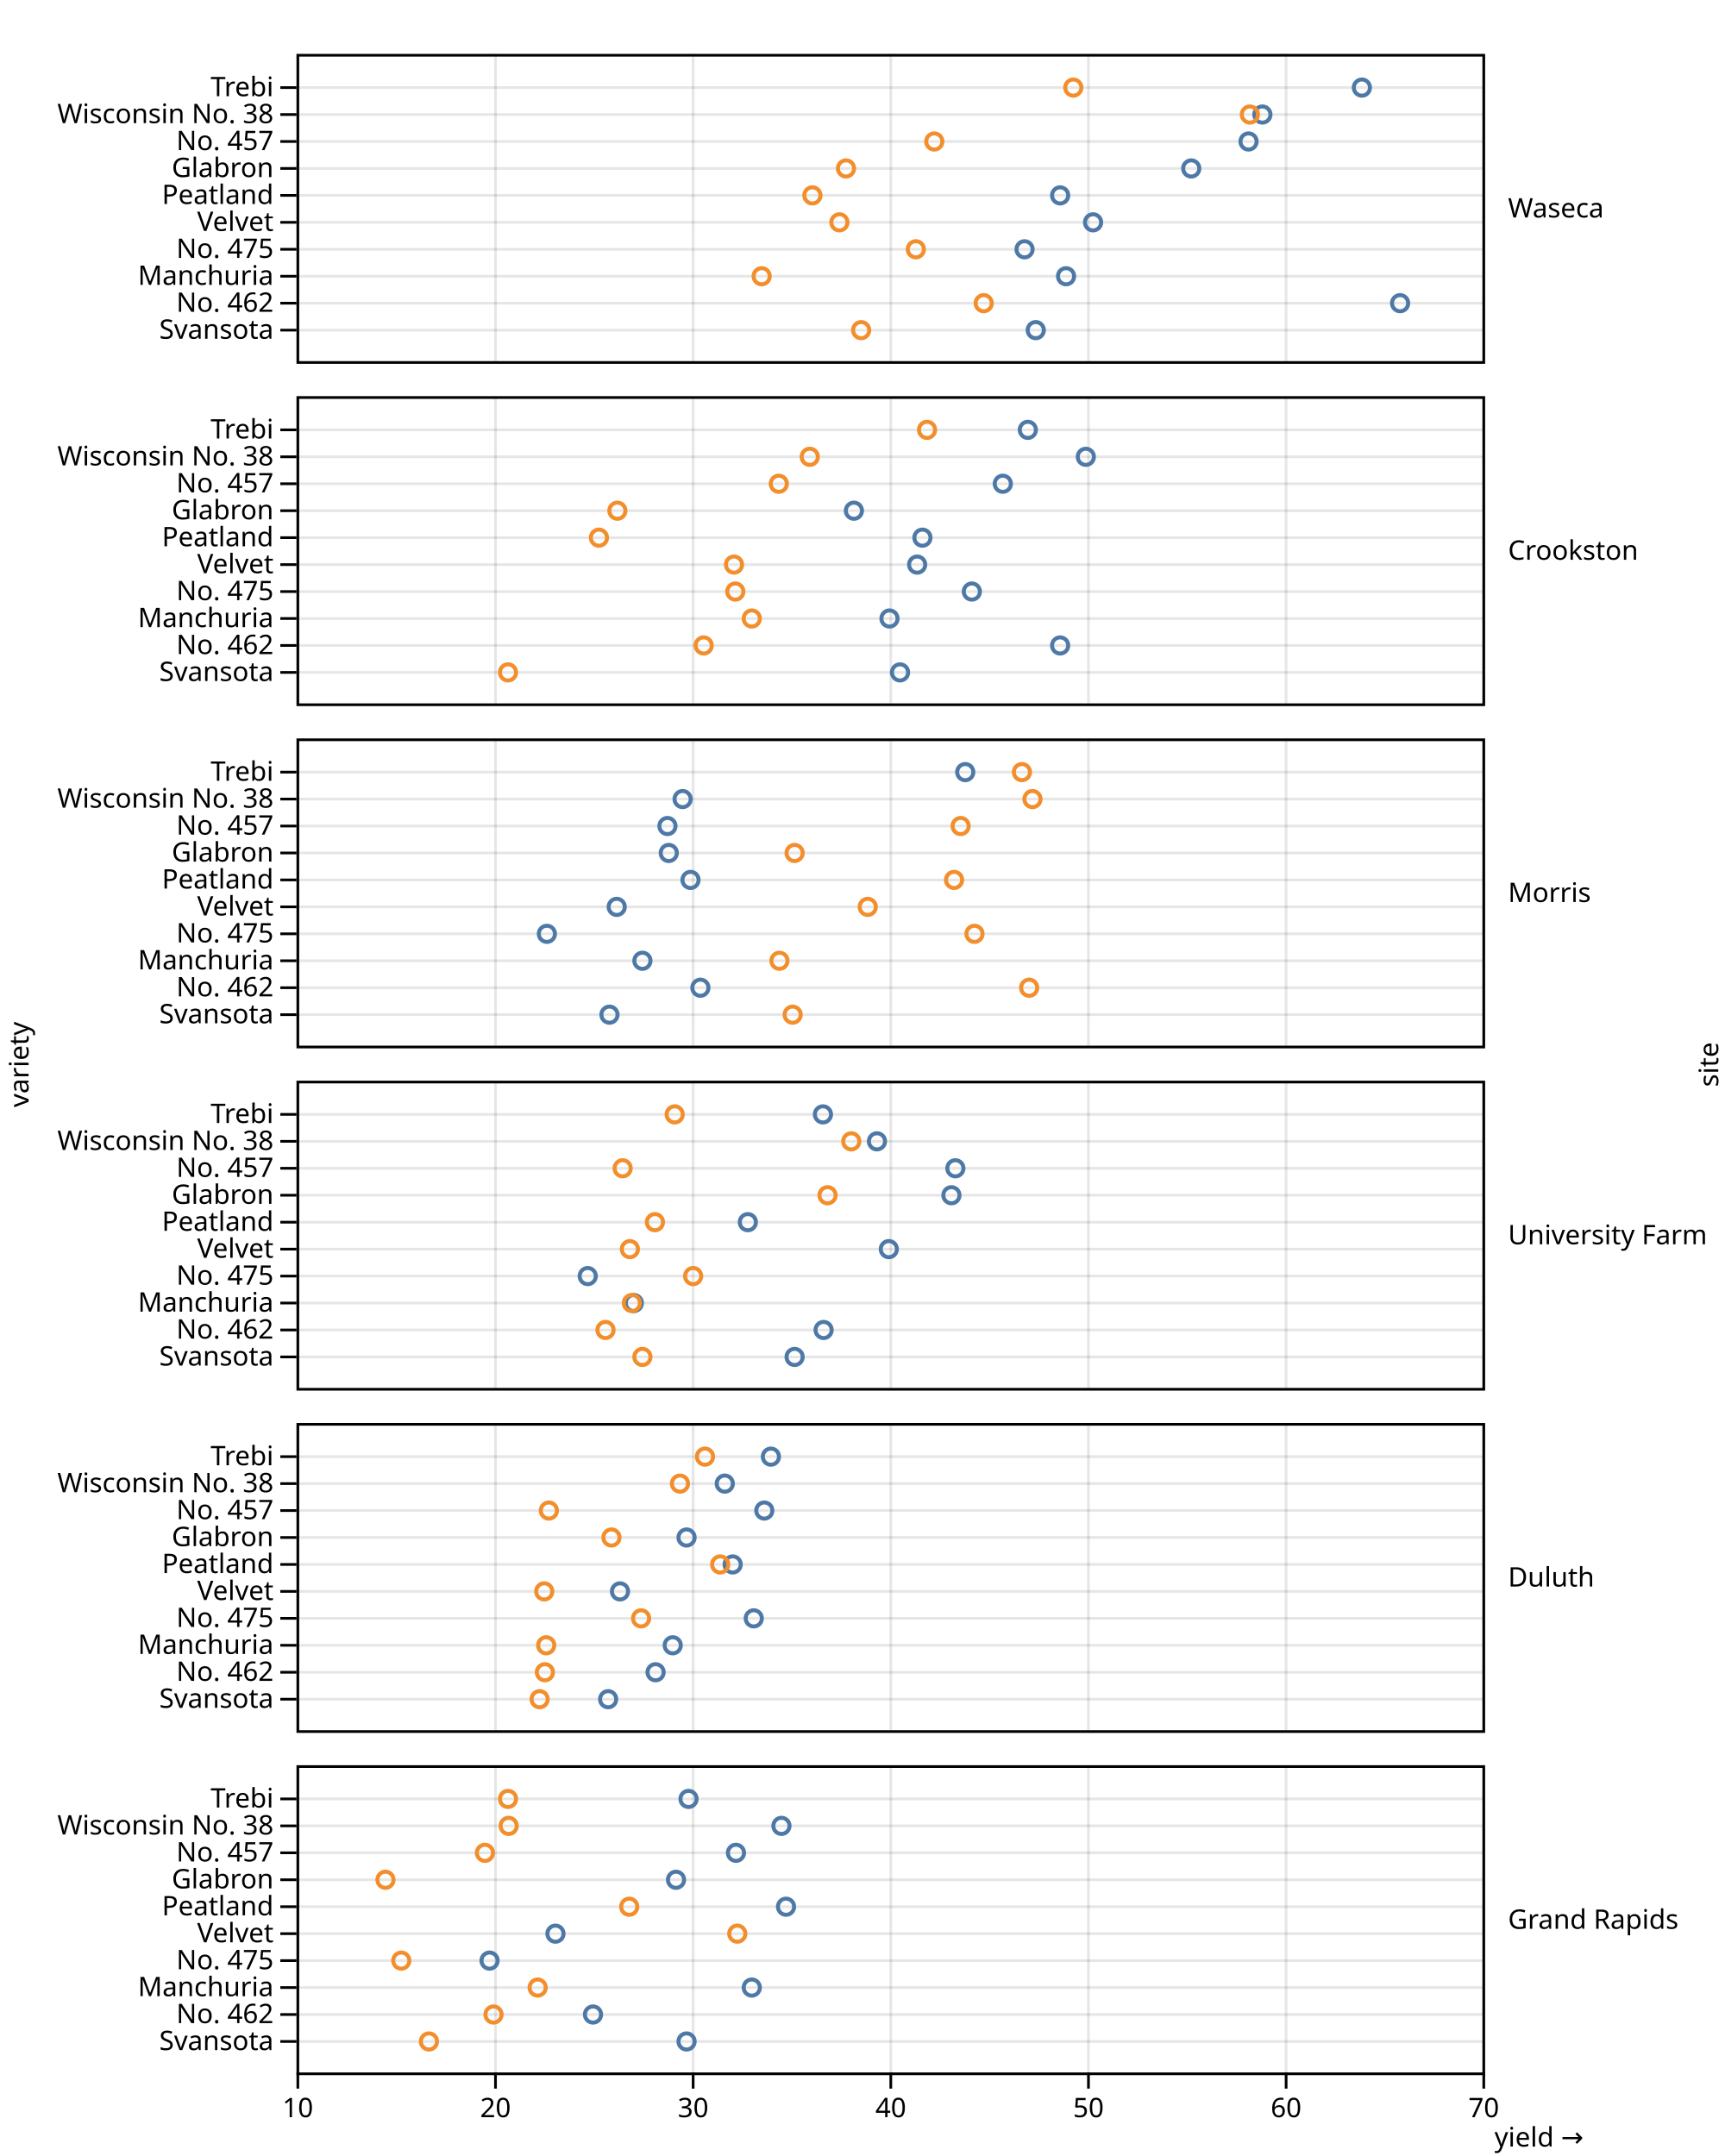
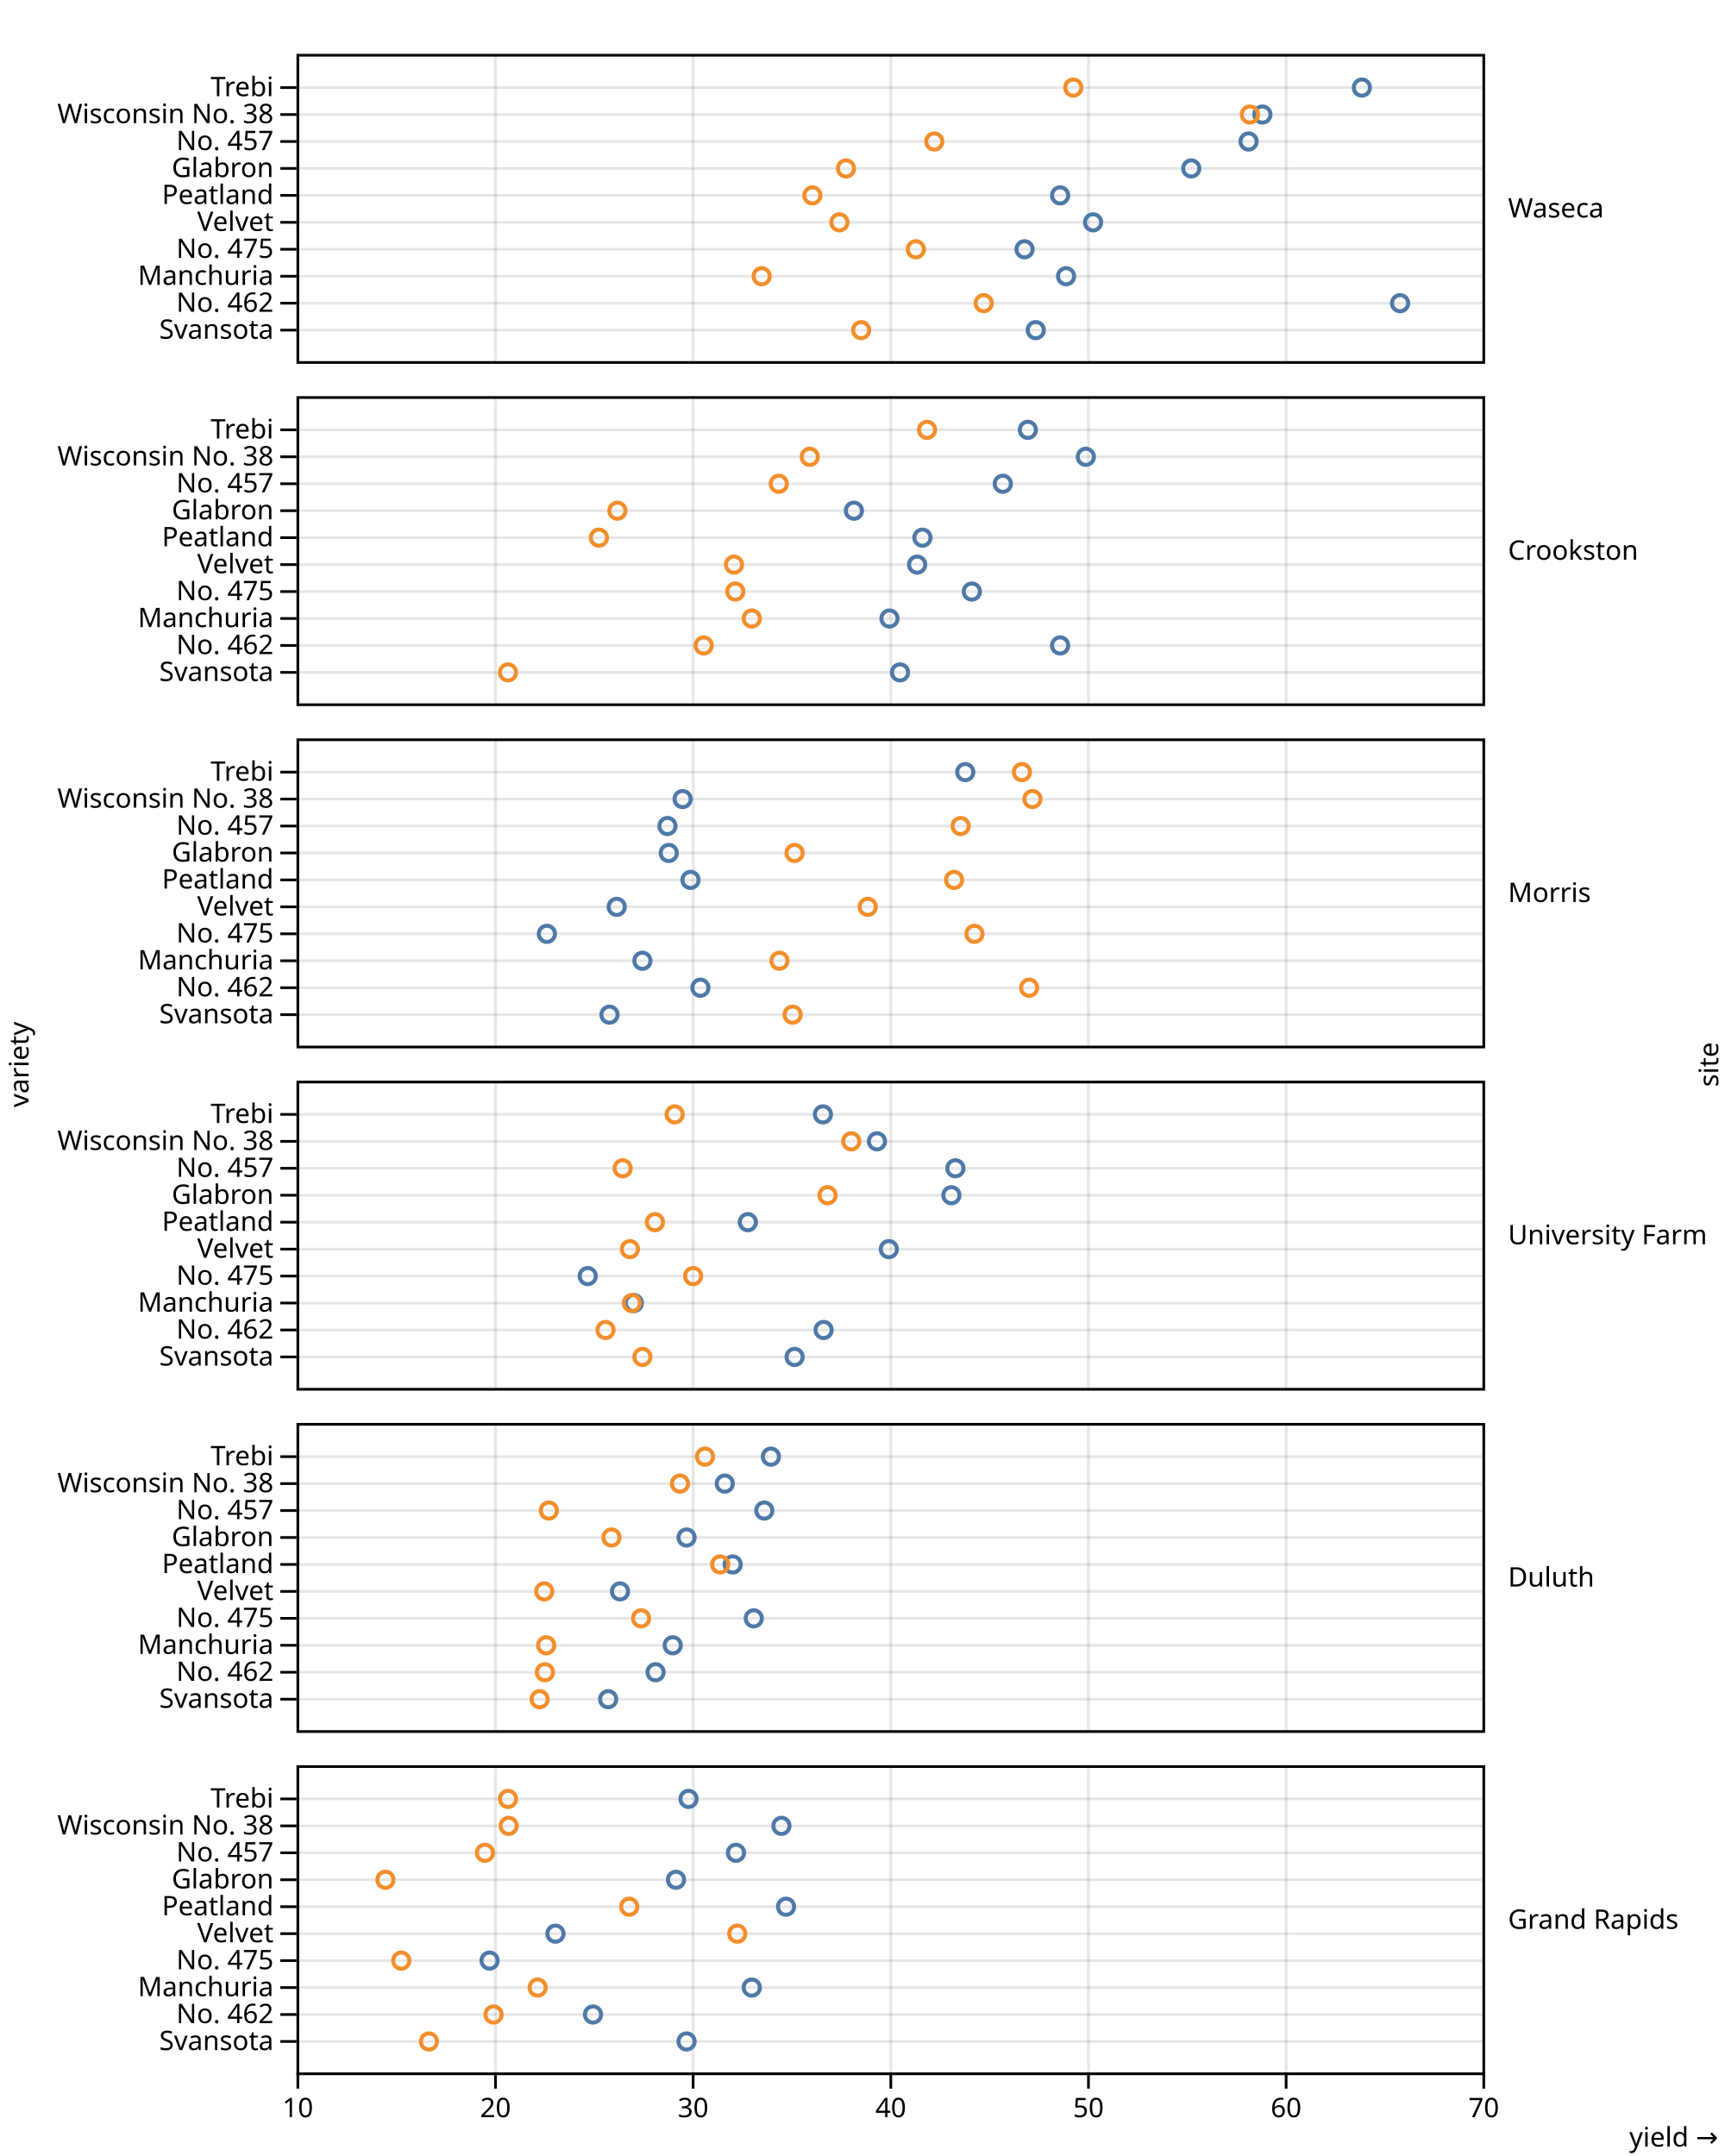
<svg xmlns="http://www.w3.org/2000/svg" class="plot" fill="currentColor" font-family="system-ui, sans-serif" font-size="10" text-anchor="middle" width="640" height="800" viewBox="0 0 640 800">
  <style>
    .plot {
      display: block;
      background: white;
      height: auto;
      height: intrinsic;
      max-width: 100%;
    }

    .plot text,
    .plot tspan {
      white-space: pre;
    }
  </style>
  <g aria-label="fy-axis tick label" transform="translate(9.5,0.5)">
    <g text-anchor="start" transform="translate(0,0)">
      <text y="0.32em" transform="translate(550,77)">Waseca</text>
    </g>
    <g text-anchor="start" transform="translate(0,127)">
      <text y="0.32em" transform="translate(550,77)">Crookston</text>
    </g>
    <g text-anchor="start" transform="translate(0,254)">
      <text y="0.32em" transform="translate(550,77)">Morris</text>
    </g>
    <g text-anchor="start" transform="translate(0,381)">
      <text y="0.32em" transform="translate(550,77)">University Farm</text>
    </g>
    <g text-anchor="start" transform="translate(0,508)">
      <text y="0.32em" transform="translate(550,77)">Duluth</text>
    </g>
    <g text-anchor="start" transform="translate(0,635)">
      <text y="0.32em" transform="translate(550,77)">Grand Rapids</text>
    </g>
  </g>
  <g aria-label="fy-axis label" transform="translate(87.5,0.5)">
    <text transform="translate(550,394.5) rotate(-90)">site</text>
  </g>
  <g aria-label="y-grid" transform="translate(0,0.5)">
    <g stroke="currentColor" stroke-opacity="0.1" transform="translate(0,0)">
      <line x1="110" x2="550" y1="32" y2="32" />
      <line x1="110" x2="550" y1="42" y2="42" />
      <line x1="110" x2="550" y1="52" y2="52" />
      <line x1="110" x2="550" y1="62" y2="62" />
      <line x1="110" x2="550" y1="72" y2="72" />
      <line x1="110" x2="550" y1="82" y2="82" />
      <line x1="110" x2="550" y1="92" y2="92" />
      <line x1="110" x2="550" y1="102" y2="102" />
      <line x1="110" x2="550" y1="112" y2="112" />
      <line x1="110" x2="550" y1="122" y2="122" />
    </g>
    <g stroke="currentColor" stroke-opacity="0.1" transform="translate(0,127)">
      <line x1="110" x2="550" y1="32" y2="32" />
      <line x1="110" x2="550" y1="42" y2="42" />
      <line x1="110" x2="550" y1="52" y2="52" />
      <line x1="110" x2="550" y1="62" y2="62" />
      <line x1="110" x2="550" y1="72" y2="72" />
      <line x1="110" x2="550" y1="82" y2="82" />
      <line x1="110" x2="550" y1="92" y2="92" />
      <line x1="110" x2="550" y1="102" y2="102" />
      <line x1="110" x2="550" y1="112" y2="112" />
      <line x1="110" x2="550" y1="122" y2="122" />
    </g>
    <g stroke="currentColor" stroke-opacity="0.1" transform="translate(0,254)">
      <line x1="110" x2="550" y1="32" y2="32" />
      <line x1="110" x2="550" y1="42" y2="42" />
      <line x1="110" x2="550" y1="52" y2="52" />
      <line x1="110" x2="550" y1="62" y2="62" />
      <line x1="110" x2="550" y1="72" y2="72" />
      <line x1="110" x2="550" y1="82" y2="82" />
      <line x1="110" x2="550" y1="92" y2="92" />
      <line x1="110" x2="550" y1="102" y2="102" />
      <line x1="110" x2="550" y1="112" y2="112" />
      <line x1="110" x2="550" y1="122" y2="122" />
    </g>
    <g stroke="currentColor" stroke-opacity="0.1" transform="translate(0,381)">
      <line x1="110" x2="550" y1="32" y2="32" />
      <line x1="110" x2="550" y1="42" y2="42" />
      <line x1="110" x2="550" y1="52" y2="52" />
      <line x1="110" x2="550" y1="62" y2="62" />
      <line x1="110" x2="550" y1="72" y2="72" />
      <line x1="110" x2="550" y1="82" y2="82" />
      <line x1="110" x2="550" y1="92" y2="92" />
      <line x1="110" x2="550" y1="102" y2="102" />
      <line x1="110" x2="550" y1="112" y2="112" />
      <line x1="110" x2="550" y1="122" y2="122" />
    </g>
    <g stroke="currentColor" stroke-opacity="0.1" transform="translate(0,508)">
      <line x1="110" x2="550" y1="32" y2="32" />
      <line x1="110" x2="550" y1="42" y2="42" />
      <line x1="110" x2="550" y1="52" y2="52" />
      <line x1="110" x2="550" y1="62" y2="62" />
      <line x1="110" x2="550" y1="72" y2="72" />
      <line x1="110" x2="550" y1="82" y2="82" />
      <line x1="110" x2="550" y1="92" y2="92" />
      <line x1="110" x2="550" y1="102" y2="102" />
      <line x1="110" x2="550" y1="112" y2="112" />
      <line x1="110" x2="550" y1="122" y2="122" />
    </g>
    <g stroke="currentColor" stroke-opacity="0.1" transform="translate(0,635)">
      <line x1="110" x2="550" y1="32" y2="32" />
      <line x1="110" x2="550" y1="42" y2="42" />
      <line x1="110" x2="550" y1="52" y2="52" />
      <line x1="110" x2="550" y1="62" y2="62" />
      <line x1="110" x2="550" y1="72" y2="72" />
      <line x1="110" x2="550" y1="82" y2="82" />
      <line x1="110" x2="550" y1="92" y2="92" />
      <line x1="110" x2="550" y1="102" y2="102" />
      <line x1="110" x2="550" y1="112" y2="112" />
      <line x1="110" x2="550" y1="122" y2="122" />
    </g>
  </g>
  <g aria-label="y-axis tick" transform="translate(0,0.5)">
    <g fill="none" stroke="currentColor" transform="translate(0,0)">
      <path transform="translate(110,32)" d="M0,0L-6,0" />
      <path transform="translate(110,42)" d="M0,0L-6,0" />
      <path transform="translate(110,52)" d="M0,0L-6,0" />
      <path transform="translate(110,62)" d="M0,0L-6,0" />
      <path transform="translate(110,72)" d="M0,0L-6,0" />
      <path transform="translate(110,82)" d="M0,0L-6,0" />
      <path transform="translate(110,92)" d="M0,0L-6,0" />
      <path transform="translate(110,102)" d="M0,0L-6,0" />
      <path transform="translate(110,112)" d="M0,0L-6,0" />
      <path transform="translate(110,122)" d="M0,0L-6,0" />
    </g>
    <g fill="none" stroke="currentColor" transform="translate(0,127)">
      <path transform="translate(110,32)" d="M0,0L-6,0" />
      <path transform="translate(110,42)" d="M0,0L-6,0" />
      <path transform="translate(110,52)" d="M0,0L-6,0" />
      <path transform="translate(110,62)" d="M0,0L-6,0" />
      <path transform="translate(110,72)" d="M0,0L-6,0" />
      <path transform="translate(110,82)" d="M0,0L-6,0" />
      <path transform="translate(110,92)" d="M0,0L-6,0" />
      <path transform="translate(110,102)" d="M0,0L-6,0" />
      <path transform="translate(110,112)" d="M0,0L-6,0" />
      <path transform="translate(110,122)" d="M0,0L-6,0" />
    </g>
    <g fill="none" stroke="currentColor" transform="translate(0,254)">
      <path transform="translate(110,32)" d="M0,0L-6,0" />
      <path transform="translate(110,42)" d="M0,0L-6,0" />
      <path transform="translate(110,52)" d="M0,0L-6,0" />
      <path transform="translate(110,62)" d="M0,0L-6,0" />
      <path transform="translate(110,72)" d="M0,0L-6,0" />
      <path transform="translate(110,82)" d="M0,0L-6,0" />
      <path transform="translate(110,92)" d="M0,0L-6,0" />
      <path transform="translate(110,102)" d="M0,0L-6,0" />
      <path transform="translate(110,112)" d="M0,0L-6,0" />
      <path transform="translate(110,122)" d="M0,0L-6,0" />
    </g>
    <g fill="none" stroke="currentColor" transform="translate(0,381)">
      <path transform="translate(110,32)" d="M0,0L-6,0" />
      <path transform="translate(110,42)" d="M0,0L-6,0" />
      <path transform="translate(110,52)" d="M0,0L-6,0" />
      <path transform="translate(110,62)" d="M0,0L-6,0" />
      <path transform="translate(110,72)" d="M0,0L-6,0" />
      <path transform="translate(110,82)" d="M0,0L-6,0" />
      <path transform="translate(110,92)" d="M0,0L-6,0" />
      <path transform="translate(110,102)" d="M0,0L-6,0" />
      <path transform="translate(110,112)" d="M0,0L-6,0" />
      <path transform="translate(110,122)" d="M0,0L-6,0" />
    </g>
    <g fill="none" stroke="currentColor" transform="translate(0,508)">
      <path transform="translate(110,32)" d="M0,0L-6,0" />
      <path transform="translate(110,42)" d="M0,0L-6,0" />
      <path transform="translate(110,52)" d="M0,0L-6,0" />
      <path transform="translate(110,62)" d="M0,0L-6,0" />
      <path transform="translate(110,72)" d="M0,0L-6,0" />
      <path transform="translate(110,82)" d="M0,0L-6,0" />
      <path transform="translate(110,92)" d="M0,0L-6,0" />
      <path transform="translate(110,102)" d="M0,0L-6,0" />
      <path transform="translate(110,112)" d="M0,0L-6,0" />
      <path transform="translate(110,122)" d="M0,0L-6,0" />
    </g>
    <g fill="none" stroke="currentColor" transform="translate(0,635)">
      <path transform="translate(110,32)" d="M0,0L-6,0" />
      <path transform="translate(110,42)" d="M0,0L-6,0" />
      <path transform="translate(110,52)" d="M0,0L-6,0" />
      <path transform="translate(110,62)" d="M0,0L-6,0" />
      <path transform="translate(110,72)" d="M0,0L-6,0" />
      <path transform="translate(110,82)" d="M0,0L-6,0" />
      <path transform="translate(110,92)" d="M0,0L-6,0" />
      <path transform="translate(110,102)" d="M0,0L-6,0" />
      <path transform="translate(110,112)" d="M0,0L-6,0" />
      <path transform="translate(110,122)" d="M0,0L-6,0" />
    </g>
  </g>
  <g aria-label="y-axis tick label" transform="translate(-8.5,0.5)">
    <g text-anchor="end" transform="translate(0,0)">
      <text y="0.32em" transform="translate(110,32)">Trebi</text>
      <text y="0.32em" transform="translate(110,42)">Wisconsin No. 38</text>
      <text y="0.32em" transform="translate(110,52)">No. 457</text>
      <text y="0.32em" transform="translate(110,62)">Glabron</text>
      <text y="0.32em" transform="translate(110,72)">Peatland</text>
      <text y="0.32em" transform="translate(110,82)">Velvet</text>
      <text y="0.32em" transform="translate(110,92)">No. 475</text>
      <text y="0.32em" transform="translate(110,102)">Manchuria</text>
      <text y="0.32em" transform="translate(110,112)">No. 462</text>
      <text y="0.32em" transform="translate(110,122)">Svansota</text>
    </g>
    <g text-anchor="end" transform="translate(0,127)">
      <text y="0.32em" transform="translate(110,32)">Trebi</text>
      <text y="0.32em" transform="translate(110,42)">Wisconsin No. 38</text>
      <text y="0.32em" transform="translate(110,52)">No. 457</text>
      <text y="0.32em" transform="translate(110,62)">Glabron</text>
      <text y="0.32em" transform="translate(110,72)">Peatland</text>
      <text y="0.32em" transform="translate(110,82)">Velvet</text>
      <text y="0.32em" transform="translate(110,92)">No. 475</text>
      <text y="0.32em" transform="translate(110,102)">Manchuria</text>
      <text y="0.32em" transform="translate(110,112)">No. 462</text>
      <text y="0.32em" transform="translate(110,122)">Svansota</text>
    </g>
    <g text-anchor="end" transform="translate(0,254)">
      <text y="0.32em" transform="translate(110,32)">Trebi</text>
      <text y="0.32em" transform="translate(110,42)">Wisconsin No. 38</text>
      <text y="0.32em" transform="translate(110,52)">No. 457</text>
      <text y="0.32em" transform="translate(110,62)">Glabron</text>
      <text y="0.32em" transform="translate(110,72)">Peatland</text>
      <text y="0.32em" transform="translate(110,82)">Velvet</text>
      <text y="0.32em" transform="translate(110,92)">No. 475</text>
      <text y="0.32em" transform="translate(110,102)">Manchuria</text>
      <text y="0.32em" transform="translate(110,112)">No. 462</text>
      <text y="0.32em" transform="translate(110,122)">Svansota</text>
    </g>
    <g text-anchor="end" transform="translate(0,381)">
      <text y="0.32em" transform="translate(110,32)">Trebi</text>
      <text y="0.32em" transform="translate(110,42)">Wisconsin No. 38</text>
      <text y="0.32em" transform="translate(110,52)">No. 457</text>
      <text y="0.32em" transform="translate(110,62)">Glabron</text>
      <text y="0.32em" transform="translate(110,72)">Peatland</text>
      <text y="0.32em" transform="translate(110,82)">Velvet</text>
      <text y="0.32em" transform="translate(110,92)">No. 475</text>
      <text y="0.32em" transform="translate(110,102)">Manchuria</text>
      <text y="0.32em" transform="translate(110,112)">No. 462</text>
      <text y="0.32em" transform="translate(110,122)">Svansota</text>
    </g>
    <g text-anchor="end" transform="translate(0,508)">
      <text y="0.32em" transform="translate(110,32)">Trebi</text>
      <text y="0.32em" transform="translate(110,42)">Wisconsin No. 38</text>
      <text y="0.32em" transform="translate(110,52)">No. 457</text>
      <text y="0.32em" transform="translate(110,62)">Glabron</text>
      <text y="0.32em" transform="translate(110,72)">Peatland</text>
      <text y="0.32em" transform="translate(110,82)">Velvet</text>
      <text y="0.32em" transform="translate(110,92)">No. 475</text>
      <text y="0.32em" transform="translate(110,102)">Manchuria</text>
      <text y="0.32em" transform="translate(110,112)">No. 462</text>
      <text y="0.32em" transform="translate(110,122)">Svansota</text>
    </g>
    <g text-anchor="end" transform="translate(0,635)">
      <text y="0.32em" transform="translate(110,32)">Trebi</text>
      <text y="0.32em" transform="translate(110,42)">Wisconsin No. 38</text>
      <text y="0.32em" transform="translate(110,52)">No. 457</text>
      <text y="0.32em" transform="translate(110,62)">Glabron</text>
      <text y="0.32em" transform="translate(110,72)">Peatland</text>
      <text y="0.32em" transform="translate(110,82)">Velvet</text>
      <text y="0.32em" transform="translate(110,92)">No. 475</text>
      <text y="0.32em" transform="translate(110,102)">Manchuria</text>
      <text y="0.32em" transform="translate(110,112)">No. 462</text>
      <text y="0.32em" transform="translate(110,122)">Svansota</text>
    </g>
  </g>
  <g aria-label="y-axis label" transform="translate(-106.5,0.5)">
    <text y="0.71em" transform="translate(110,394.5) rotate(-90)">variety</text>
  </g>
  <g aria-label="x-grid" transform="translate(0.5,0)">
    <g stroke="currentColor" stroke-opacity="0.1" transform="translate(0,0)">
      <line x1="110" x2="110" y1="20" y2="134" />
      <line x1="183.333" x2="183.333" y1="20" y2="134" />
      <line x1="256.667" x2="256.667" y1="20" y2="134" />
      <line x1="330" x2="330" y1="20" y2="134" />
      <line x1="403.333" x2="403.333" y1="20" y2="134" />
      <line x1="476.667" x2="476.667" y1="20" y2="134" />
      <line x1="550" x2="550" y1="20" y2="134" />
    </g>
    <g stroke="currentColor" stroke-opacity="0.1" transform="translate(0,127)">
      <line x1="110" x2="110" y1="20" y2="134" />
      <line x1="183.333" x2="183.333" y1="20" y2="134" />
      <line x1="256.667" x2="256.667" y1="20" y2="134" />
      <line x1="330" x2="330" y1="20" y2="134" />
      <line x1="403.333" x2="403.333" y1="20" y2="134" />
      <line x1="476.667" x2="476.667" y1="20" y2="134" />
      <line x1="550" x2="550" y1="20" y2="134" />
    </g>
    <g stroke="currentColor" stroke-opacity="0.1" transform="translate(0,254)">
      <line x1="110" x2="110" y1="20" y2="134" />
      <line x1="183.333" x2="183.333" y1="20" y2="134" />
      <line x1="256.667" x2="256.667" y1="20" y2="134" />
      <line x1="330" x2="330" y1="20" y2="134" />
      <line x1="403.333" x2="403.333" y1="20" y2="134" />
      <line x1="476.667" x2="476.667" y1="20" y2="134" />
      <line x1="550" x2="550" y1="20" y2="134" />
    </g>
    <g stroke="currentColor" stroke-opacity="0.1" transform="translate(0,381)">
      <line x1="110" x2="110" y1="20" y2="134" />
      <line x1="183.333" x2="183.333" y1="20" y2="134" />
      <line x1="256.667" x2="256.667" y1="20" y2="134" />
      <line x1="330" x2="330" y1="20" y2="134" />
      <line x1="403.333" x2="403.333" y1="20" y2="134" />
      <line x1="476.667" x2="476.667" y1="20" y2="134" />
      <line x1="550" x2="550" y1="20" y2="134" />
    </g>
    <g stroke="currentColor" stroke-opacity="0.1" transform="translate(0,508)">
      <line x1="110" x2="110" y1="20" y2="134" />
      <line x1="183.333" x2="183.333" y1="20" y2="134" />
      <line x1="256.667" x2="256.667" y1="20" y2="134" />
      <line x1="330" x2="330" y1="20" y2="134" />
      <line x1="403.333" x2="403.333" y1="20" y2="134" />
      <line x1="476.667" x2="476.667" y1="20" y2="134" />
      <line x1="550" x2="550" y1="20" y2="134" />
    </g>
    <g stroke="currentColor" stroke-opacity="0.1" transform="translate(0,635)">
      <line x1="110" x2="110" y1="20" y2="134" />
      <line x1="183.333" x2="183.333" y1="20" y2="134" />
      <line x1="256.667" x2="256.667" y1="20" y2="134" />
      <line x1="330" x2="330" y1="20" y2="134" />
      <line x1="403.333" x2="403.333" y1="20" y2="134" />
      <line x1="476.667" x2="476.667" y1="20" y2="134" />
      <line x1="550" x2="550" y1="20" y2="134" />
    </g>
  </g>
  <g aria-label="x-axis tick" transform="translate(0.5,0)">
    <g fill="none" stroke="currentColor" transform="translate(0,635)">
      <path transform="translate(110,134)" d="M0,0L0,6" />
      <path transform="translate(183.3333,134)" d="M0,0L0,6" />
      <path transform="translate(256.6667,134)" d="M0,0L0,6" />
      <path transform="translate(330,134)" d="M0,0L0,6" />
      <path transform="translate(403.3333,134)" d="M0,0L0,6" />
      <path transform="translate(476.6667,134)" d="M0,0L0,6" />
      <path transform="translate(550,134)" d="M0,0L0,6" />
    </g>
  </g>
  <g aria-label="x-axis tick label" transform="translate(0.5,9.5)">
    <g font-variant="tabular-nums" transform="translate(0,635)">
      <text y="0.71em" transform="translate(110,134)">10</text>
      <text y="0.71em" transform="translate(183.3333,134)">20</text>
      <text y="0.71em" transform="translate(256.6667,134)">30</text>
      <text y="0.71em" transform="translate(330,134)">40</text>
      <text y="0.71em" transform="translate(403.3333,134)">50</text>
      <text y="0.71em" transform="translate(476.6667,134)">60</text>
      <text y="0.71em" transform="translate(550,134)">70</text>
    </g>
  </g>
-   <g aria-label="x-axis label" text-anchor="end" transform="translate(37.5,27.5)">
+   <g aria-label="x-axis label" text-anchor="end" transform="translate(87.5,27.5)">
    <text transform="translate(550,769)">yield →</text>
  </g>
  <g aria-label="frame" transform="translate(0.5,0.5)">
    <rect fill="none" stroke="currentColor" x="110" y="20" width="440" height="114" transform="translate(0,0)" />
    <rect fill="none" stroke="currentColor" x="110" y="20" width="440" height="114" transform="translate(0,127)" />
    <rect fill="none" stroke="currentColor" x="110" y="20" width="440" height="114" transform="translate(0,254)" />
    <rect fill="none" stroke="currentColor" x="110" y="20" width="440" height="114" transform="translate(0,381)" />
    <rect fill="none" stroke="currentColor" x="110" y="20" width="440" height="114" transform="translate(0,508)" />
    <rect fill="none" stroke="currentColor" x="110" y="20" width="440" height="114" transform="translate(0,635)" />
  </g>
  <g aria-label="dot" transform="translate(0.5,0.5)">
    <g fill="none" stroke-width="1.5" transform="translate(0,0)">
      <circle cx="395.022" cy="102" r="3" stroke="#4e79a7" />
      <circle cx="441.467" cy="62" r="3" stroke="#4e79a7" />
      <circle cx="383.778" cy="122" r="3" stroke="#4e79a7" />
      <circle cx="405.044" cy="82" r="3" stroke="#4e79a7" />
      <circle cx="504.778" cy="32" r="3" stroke="#4e79a7" />
      <circle cx="462.733" cy="52" r="3" stroke="#4e79a7" />
      <circle cx="518.956" cy="112" r="3" stroke="#4e79a7" />
      <circle cx="392.822" cy="72" r="3" stroke="#4e79a7" />
      <circle cx="379.622" cy="92" r="3" stroke="#4e79a7" />
      <circle cx="467.867" cy="42" r="3" stroke="#4e79a7" />
      <circle cx="282.089" cy="102" r="3" stroke="#f28e2c" />
      <circle cx="313.378" cy="62" r="3" stroke="#f28e2c" />
      <circle cx="319" cy="122" r="3" stroke="#f28e2c" />
      <circle cx="310.933" cy="82" r="3" stroke="#f28e2c" />
      <circle cx="397.711" cy="32" r="3" stroke="#f28e2c" />
      <circle cx="346.133" cy="52" r="3" stroke="#f28e2c" />
      <circle cx="364.467" cy="112" r="3" stroke="#f28e2c" />
      <circle cx="300.911" cy="72" r="3" stroke="#f28e2c" />
      <circle cx="339.289" cy="92" r="3" stroke="#f28e2c" />
      <circle cx="463.222" cy="42" r="3" stroke="#f28e2c" />
    </g>
    <g fill="none" stroke-width="1.5" transform="translate(0,127)">
      <circle cx="329.511" cy="102" r="3" stroke="#4e79a7" />
      <circle cx="316.311" cy="62" r="3" stroke="#4e79a7" />
      <circle cx="333.422" cy="122" r="3" stroke="#4e79a7" />
      <circle cx="339.778" cy="82" r="3" stroke="#4e79a7" />
      <circle cx="380.844" cy="32" r="3" stroke="#4e79a7" />
      <circle cx="371.556" cy="52" r="3" stroke="#4e79a7" />
      <circle cx="392.822" cy="112" r="3" stroke="#4e79a7" />
      <circle cx="341.733" cy="72" r="3" stroke="#4e79a7" />
      <circle cx="360.067" cy="92" r="3" stroke="#4e79a7" />
      <circle cx="402.356" cy="42" r="3" stroke="#4e79a7" />
      <circle cx="278.422" cy="102" r="3" stroke="#f28e2c" />
      <circle cx="228.556" cy="62" r="3" stroke="#f28e2c" />
      <circle cx="187.978" cy="122" r="3" stroke="#f28e2c" />
      <circle cx="271.822" cy="82" r="3" stroke="#f28e2c" />
      <circle cx="343.444" cy="32" r="3" stroke="#f28e2c" />
      <circle cx="288.444" cy="52" r="3" stroke="#f28e2c" />
      <circle cx="260.578" cy="112" r="3" stroke="#f28e2c" />
      <circle cx="221.711" cy="72" r="3" stroke="#f28e2c" />
      <circle cx="272.311" cy="92" r="3" stroke="#f28e2c" />
      <circle cx="299.933" cy="42" r="3" stroke="#f28e2c" />
    </g>
    <g fill="none" stroke-width="1.5" transform="translate(0,254)">
      <circle cx="237.844" cy="102" r="3" stroke="#4e79a7" />
      <circle cx="247.622" cy="62" r="3" stroke="#4e79a7" />
      <circle cx="225.622" cy="122" r="3" stroke="#4e79a7" />
      <circle cx="228.311" cy="82" r="3" stroke="#4e79a7" />
      <circle cx="357.622" cy="32" r="3" stroke="#4e79a7" />
      <circle cx="247.133" cy="52" r="3" stroke="#4e79a7" />
      <circle cx="259.356" cy="112" r="3" stroke="#4e79a7" />
      <circle cx="255.689" cy="72" r="3" stroke="#4e79a7" />
      <circle cx="202.4" cy="92" r="3" stroke="#4e79a7" />
      <circle cx="252.756" cy="42" r="3" stroke="#4e79a7" />
      <circle cx="288.689" cy="102" r="3" stroke="#f28e2c" />
      <circle cx="294.311" cy="62" r="3" stroke="#f28e2c" />
      <circle cx="293.578" cy="122" r="3" stroke="#f28e2c" />
      <circle cx="321.444" cy="82" r="3" stroke="#f28e2c" />
      <circle cx="378.644" cy="32" r="3" stroke="#f28e2c" />
      <circle cx="355.911" cy="52" r="3" stroke="#f28e2c" />
      <circle cx="381.333" cy="112" r="3" stroke="#f28e2c" />
      <circle cx="353.467" cy="72" r="3" stroke="#f28e2c" />
      <circle cx="361.044" cy="92" r="3" stroke="#f28e2c" />
      <circle cx="382.556" cy="42" r="3" stroke="#f28e2c" />
    </g>
    <g fill="none" stroke-width="1.5" transform="translate(0,381)">
      <circle cx="234.667" cy="102" r="3" stroke="#4e79a7" />
      <circle cx="352.489" cy="62" r="3" stroke="#4e79a7" />
      <circle cx="294.311" cy="122" r="3" stroke="#4e79a7" />
      <circle cx="329.267" cy="82" r="3" stroke="#4e79a7" />
      <circle cx="304.822" cy="32" r="3" stroke="#4e79a7" />
      <circle cx="353.956" cy="52" r="3" stroke="#4e79a7" />
      <circle cx="305.067" cy="112" r="3" stroke="#4e79a7" />
      <circle cx="276.956" cy="72" r="3" stroke="#4e79a7" />
      <circle cx="217.556" cy="92" r="3" stroke="#4e79a7" />
      <circle cx="324.867" cy="42" r="3" stroke="#4e79a7" />
      <circle cx="233.933" cy="102" r="3" stroke="#f28e2c" />
      <circle cx="306.533" cy="62" r="3" stroke="#f28e2c" />
      <circle cx="237.844" cy="122" r="3" stroke="#f28e2c" />
      <circle cx="233.2" cy="82" r="3" stroke="#f28e2c" />
      <circle cx="249.822" cy="32" r="3" stroke="#f28e2c" />
      <circle cx="230.511" cy="52" r="3" stroke="#f28e2c" />
      <circle cx="224.156" cy="112" r="3" stroke="#f28e2c" />
      <circle cx="242.489" cy="72" r="3" stroke="#f28e2c" />
      <circle cx="256.667" cy="92" r="3" stroke="#f28e2c" />
      <circle cx="315.333" cy="42" r="3" stroke="#f28e2c" />
    </g>
    <g fill="none" stroke-width="1.5" transform="translate(0,508)">
      <circle cx="249.089" cy="102" r="3" stroke="#4e79a7" />
      <circle cx="254.222" cy="62" r="3" stroke="#4e79a7" />
      <circle cx="225.133" cy="122" r="3" stroke="#4e79a7" />
      <circle cx="229.533" cy="82" r="3" stroke="#4e79a7" />
      <circle cx="285.511" cy="32" r="3" stroke="#4e79a7" />
      <circle cx="283.067" cy="52" r="3" stroke="#4e79a7" />
      <circle cx="242.733" cy="112" r="3" stroke="#4e79a7" />
      <circle cx="271.333" cy="72" r="3" stroke="#4e79a7" />
      <circle cx="279.156" cy="92" r="3" stroke="#4e79a7" />
      <circle cx="268.4" cy="42" r="3" stroke="#4e79a7" />
      <circle cx="202.156" cy="102" r="3" stroke="#f28e2c" />
      <circle cx="226.356" cy="62" r="3" stroke="#f28e2c" />
      <circle cx="199.711" cy="122" r="3" stroke="#f28e2c" />
      <circle cx="201.422" cy="82" r="3" stroke="#f28e2c" />
      <circle cx="261.067" cy="32" r="3" stroke="#f28e2c" />
      <circle cx="203.133" cy="52" r="3" stroke="#f28e2c" />
      <circle cx="201.667" cy="112" r="3" stroke="#f28e2c" />
      <circle cx="266.689" cy="72" r="3" stroke="#f28e2c" />
      <circle cx="237.356" cy="92" r="3" stroke="#f28e2c" />
      <circle cx="251.778" cy="42" r="3" stroke="#f28e2c" />
    </g>
    <g fill="none" stroke-width="1.5" transform="translate(0,635)">
      <circle cx="278.422" cy="102" r="3" stroke="#4e79a7" />
      <circle cx="250.311" cy="62" r="3" stroke="#4e79a7" />
      <circle cx="254.222" cy="122" r="3" stroke="#4e79a7" />
      <circle cx="205.578" cy="82" r="3" stroke="#4e79a7" />
      <circle cx="254.956" cy="32" r="3" stroke="#4e79a7" />
      <circle cx="272.556" cy="52" r="3" stroke="#4e79a7" />
      <circle cx="219.511" cy="112" r="3" stroke="#4e79a7" />
      <circle cx="291.133" cy="72" r="3" stroke="#4e79a7" />
      <circle cx="181.133" cy="92" r="3" stroke="#4e79a7" />
      <circle cx="289.422" cy="42" r="3" stroke="#4e79a7" />
      <circle cx="198.978" cy="102" r="3" stroke="#f28e2c" />
      <circle cx="142.511" cy="62" r="3" stroke="#f28e2c" />
      <circle cx="158.644" cy="122" r="3" stroke="#f28e2c" />
      <circle cx="273.044" cy="82" r="3" stroke="#f28e2c" />
      <circle cx="187.978" cy="32" r="3" stroke="#f28e2c" />
      <circle cx="179.422" cy="52" r="3" stroke="#f28e2c" />
      <circle cx="182.6" cy="112" r="3" stroke="#f28e2c" />
      <circle cx="232.956" cy="72" r="3" stroke="#f28e2c" />
      <circle cx="148.378" cy="92" r="3" stroke="#f28e2c" />
      <circle cx="188.222" cy="42" r="3" stroke="#f28e2c" />
    </g>
  </g>
</svg>
